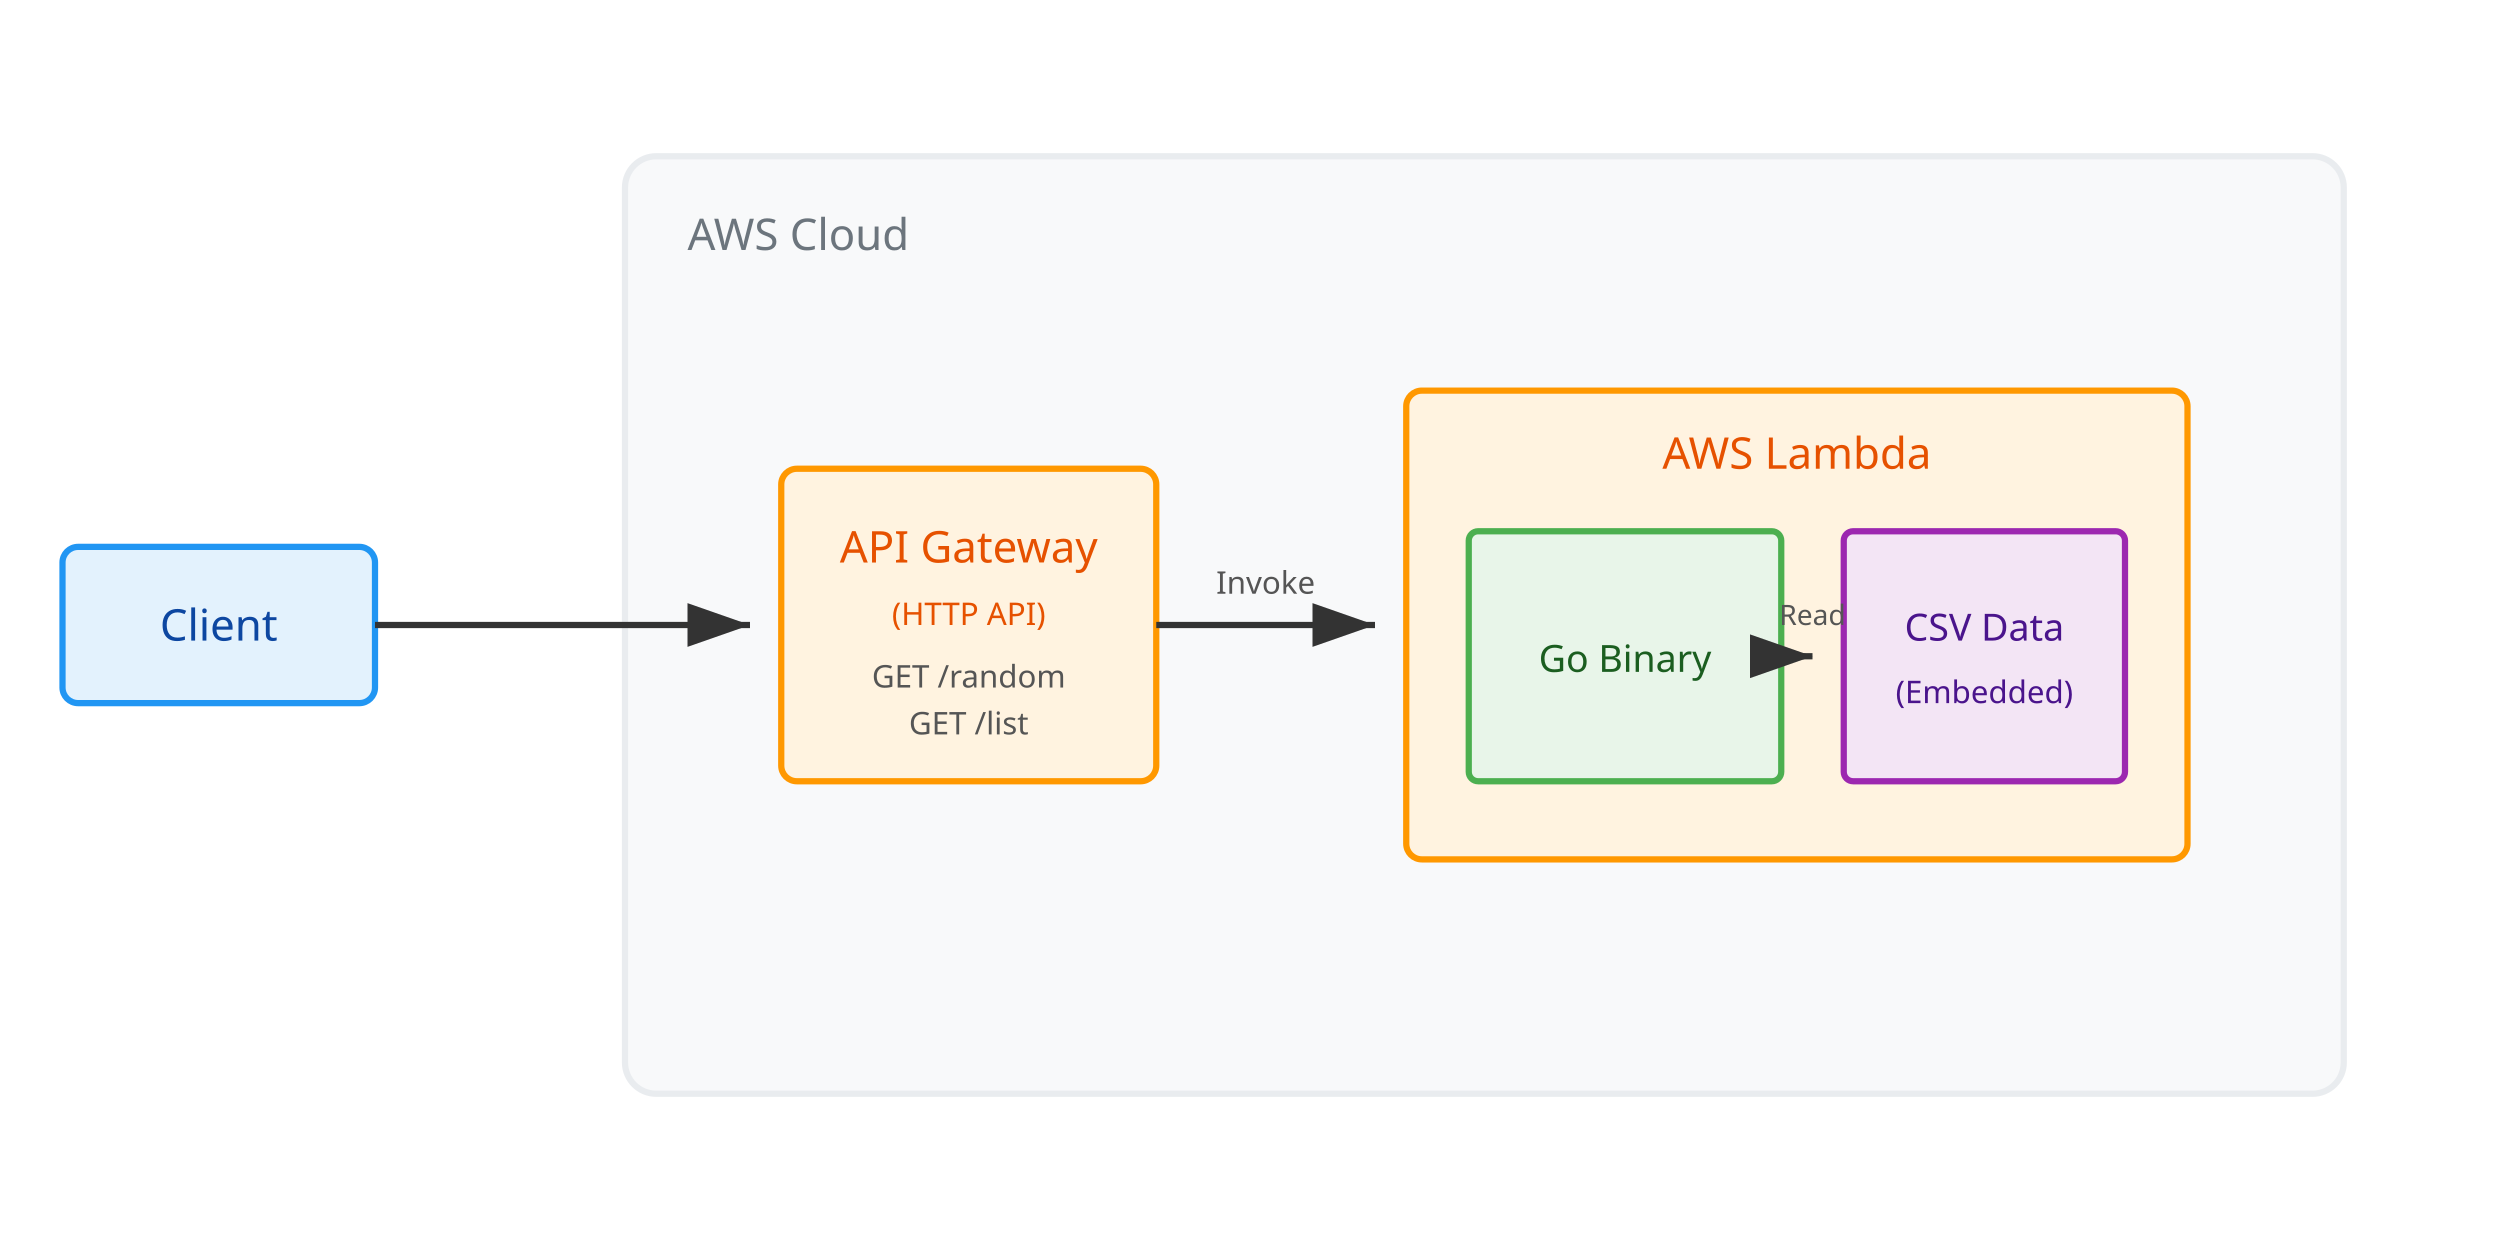
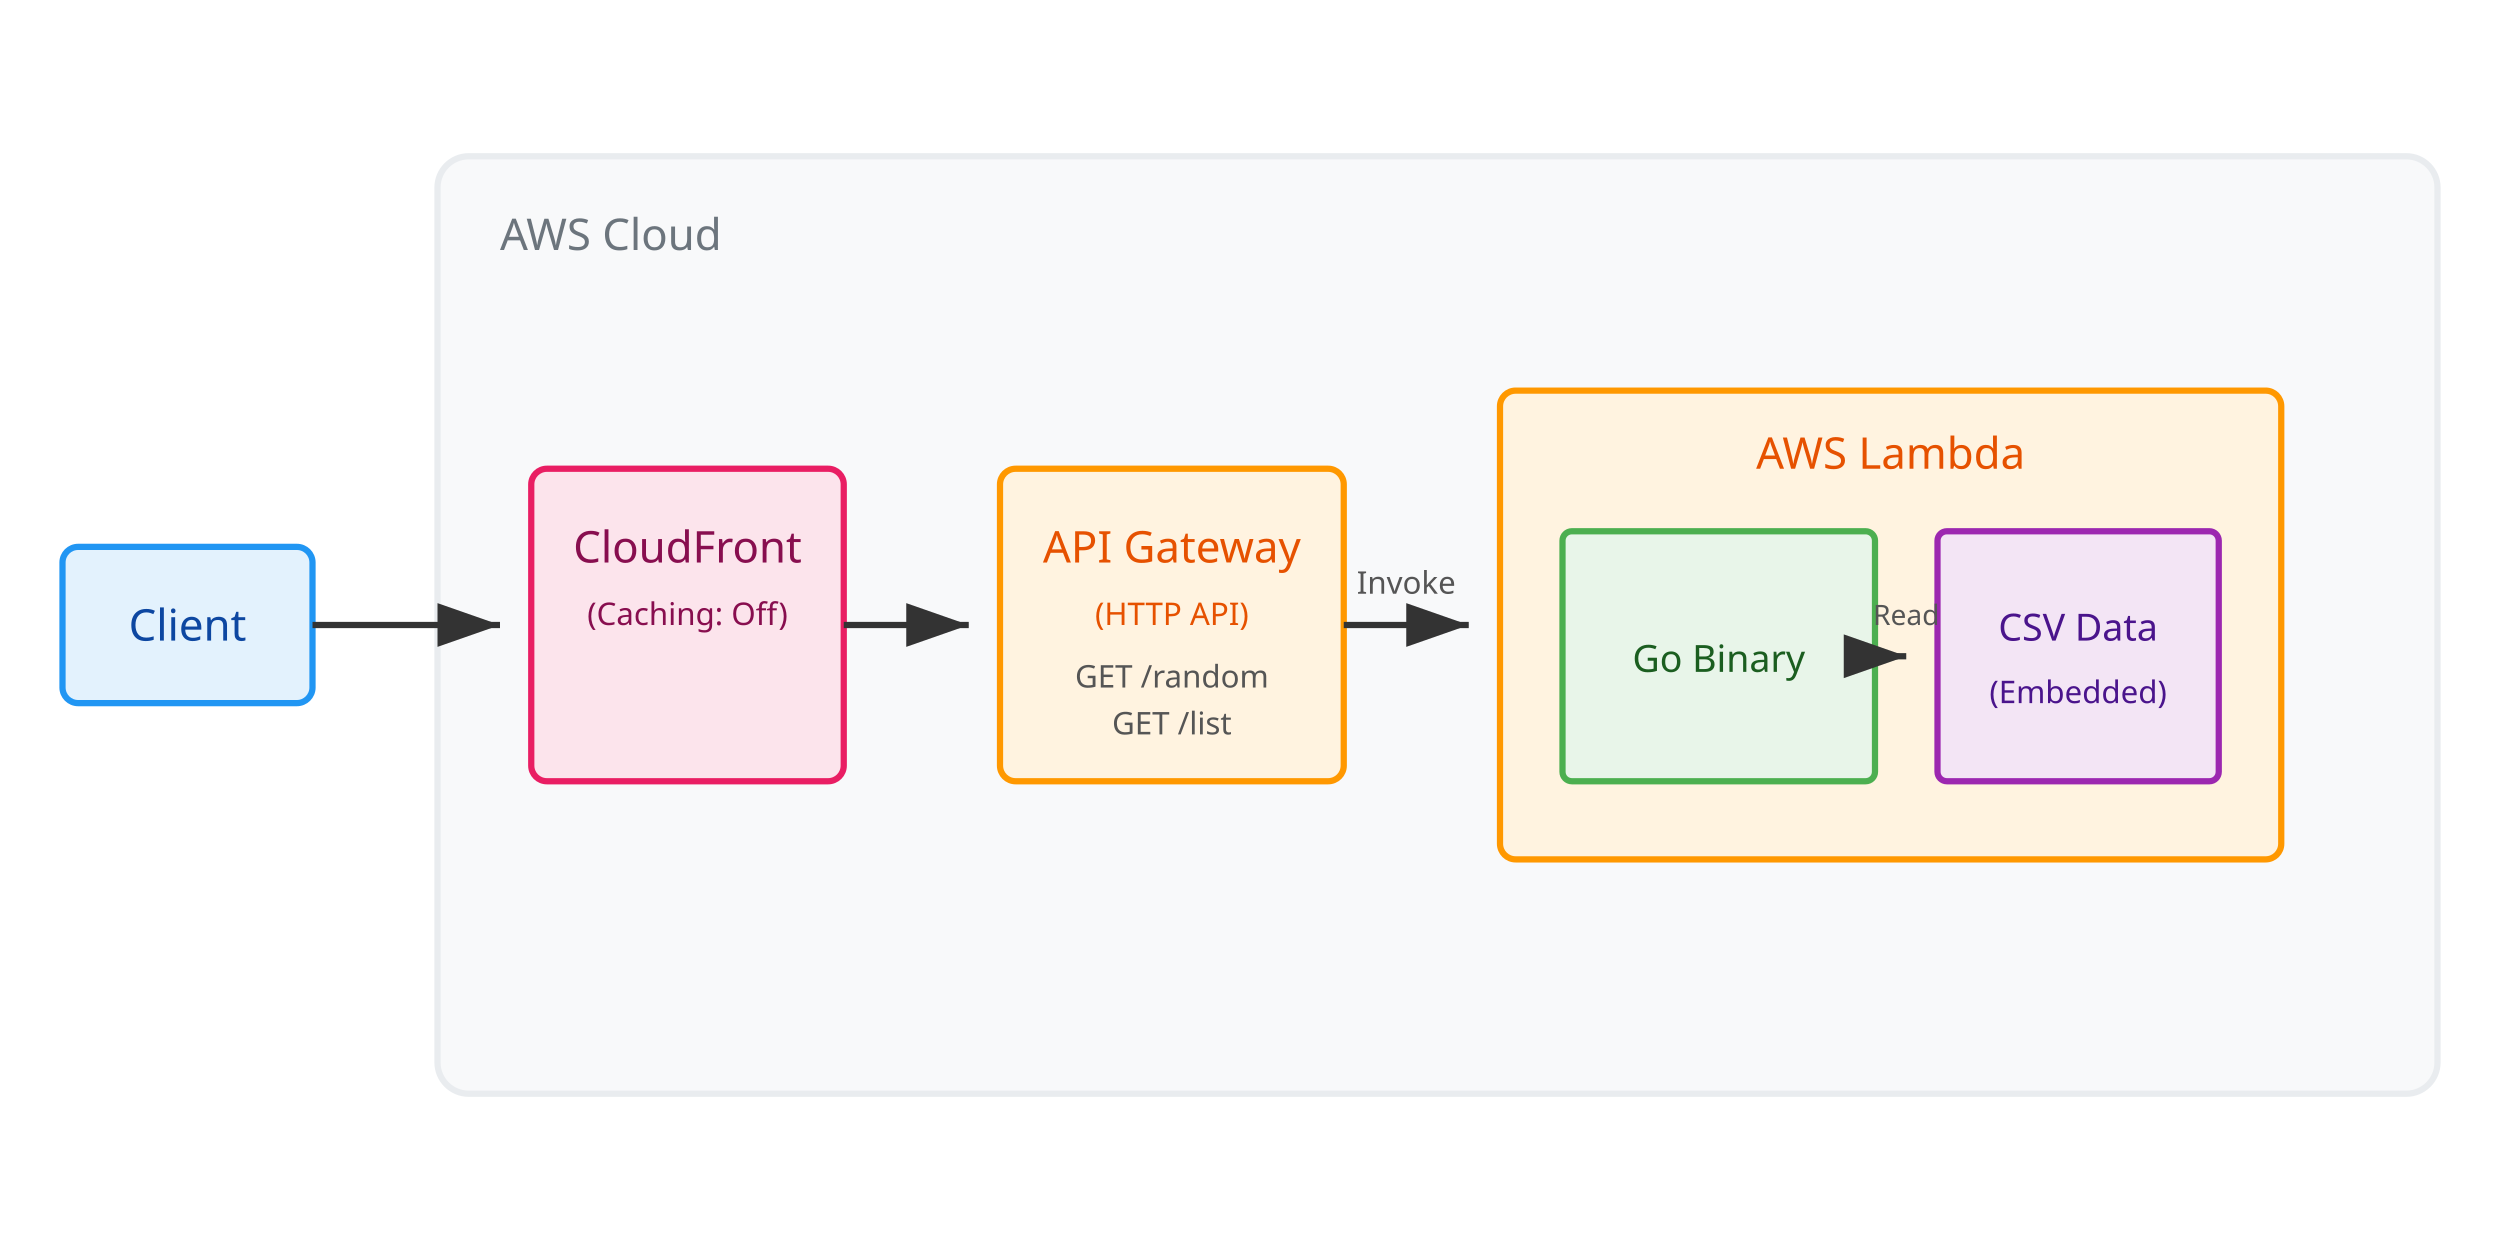
<svg xmlns="http://www.w3.org/2000/svg" viewBox="0 0 800 400">
  <defs>
    <marker id="arrowhead" markerWidth="10" markerHeight="7" refX="10" refY="3.5" orient="auto">
      <polygon points="0 0, 10 3.5, 0 7" fill="#333" />
    </marker>
  </defs>
-   <rect x="200" y="50" width="550" height="300" rx="10" ry="10" fill="#f8f9fa" stroke="#e9ecef" stroke-width="2" />
-   <text x="220" y="80" font-family="sans-serif" font-size="14" fill="#6c757d">AWS Cloud</text>
-   <rect x="20" y="175" width="100" height="50" rx="5" ry="5" fill="#e3f2fd" stroke="#2196f3" stroke-width="2" />
-   <text x="70" y="205" font-family="sans-serif" font-size="14" fill="#0d47a1" text-anchor="middle">Client</text>
-   <rect x="250" y="150" width="120" height="100" rx="5" ry="5" fill="#fff3e0" stroke="#ff9800" stroke-width="2" />
-   <text x="310" y="180" font-family="sans-serif" font-size="14" fill="#e65100" text-anchor="middle">API Gateway</text>
-   <text x="310" y="200" font-family="sans-serif" font-size="10" fill="#e65100" text-anchor="middle">(HTTP API)</text>
-   <text x="310" y="220" font-family="sans-serif" font-size="10" fill="#555" text-anchor="middle">GET /random</text>
-   <text x="310" y="235" font-family="sans-serif" font-size="10" fill="#555" text-anchor="middle">GET /list</text>
-   <rect x="450" y="125" width="250" height="150" rx="5" ry="5" fill="#fff3e0" stroke="#ff9800" stroke-width="2" />
-   <text x="575" y="150" font-family="sans-serif" font-size="14" fill="#e65100" text-anchor="middle">AWS Lambda</text>
-   <rect x="470" y="170" width="100" height="80" rx="3" ry="3" fill="#e8f5e9" stroke="#4caf50" stroke-width="2" />
-   <text x="520" y="215" font-family="sans-serif" font-size="12" fill="#1b5e20" text-anchor="middle">Go Binary</text>
-   <rect x="590" y="170" width="90" height="80" rx="3" ry="3" fill="#f3e5f5" stroke="#9c27b0" stroke-width="2" />
-   <text x="635" y="205" font-family="sans-serif" font-size="12" fill="#4a148c" text-anchor="middle">CSV Data</text>
-   <text x="635" y="225" font-family="sans-serif" font-size="10" fill="#4a148c" text-anchor="middle">(Embedded)</text>
-   <line x1="120" y1="200" x2="240" y2="200" stroke="#333" stroke-width="2" marker-end="url(#arrowhead)" />
-   <line x1="370" y1="200" x2="440" y2="200" stroke="#333" stroke-width="2" marker-end="url(#arrowhead)" />
-   <text x="405" y="190" font-family="sans-serif" font-size="10" fill="#555" text-anchor="middle">Invoke</text>
-   <line x1="570" y1="210" x2="580" y2="210" stroke="#333" stroke-width="2" marker-end="url(#arrowhead)" />
-   <text x="580" y="200" font-family="sans-serif" font-size="9" fill="#555" text-anchor="middle">Read</text>
+   <rect x="140" y="50" width="640" height="300" rx="10" ry="10" fill="#f8f9fa" stroke="#e9ecef" stroke-width="2" />
+   <text x="160" y="80" font-family="sans-serif" font-size="14" fill="#6c757d">AWS Cloud</text>
+   <rect x="20" y="175" width="80" height="50" rx="5" ry="5" fill="#e3f2fd" stroke="#2196f3" stroke-width="2" />
+   <text x="60" y="205" font-family="sans-serif" font-size="14" fill="#0d47a1" text-anchor="middle">Client</text>
+   <rect x="170" y="150" width="100" height="100" rx="5" ry="5" fill="#fce4ec" stroke="#e91e63" stroke-width="2" />
+   <text x="220" y="180" font-family="sans-serif" font-size="14" fill="#880e4f" text-anchor="middle">CloudFront</text>
+   <text x="220" y="200" font-family="sans-serif" font-size="10" fill="#880e4f" text-anchor="middle">(Caching: Off)</text>
+   <rect x="320" y="150" width="110" height="100" rx="5" ry="5" fill="#fff3e0" stroke="#ff9800" stroke-width="2" />
+   <text x="375" y="180" font-family="sans-serif" font-size="14" fill="#e65100" text-anchor="middle">API Gateway</text>
+   <text x="375" y="200" font-family="sans-serif" font-size="10" fill="#e65100" text-anchor="middle">(HTTP API)</text>
+   <text x="375" y="220" font-family="sans-serif" font-size="10" fill="#555" text-anchor="middle">GET /random</text>
+   <text x="375" y="235" font-family="sans-serif" font-size="10" fill="#555" text-anchor="middle">GET /list</text>
+   <rect x="480" y="125" width="250" height="150" rx="5" ry="5" fill="#fff3e0" stroke="#ff9800" stroke-width="2" />
+   <text x="605" y="150" font-family="sans-serif" font-size="14" fill="#e65100" text-anchor="middle">AWS Lambda</text>
+   <rect x="500" y="170" width="100" height="80" rx="3" ry="3" fill="#e8f5e9" stroke="#4caf50" stroke-width="2" />
+   <text x="550" y="215" font-family="sans-serif" font-size="12" fill="#1b5e20" text-anchor="middle">Go Binary</text>
+   <rect x="620" y="170" width="90" height="80" rx="3" ry="3" fill="#f3e5f5" stroke="#9c27b0" stroke-width="2" />
+   <text x="665" y="205" font-family="sans-serif" font-size="12" fill="#4a148c" text-anchor="middle">CSV Data</text>
+   <text x="665" y="225" font-family="sans-serif" font-size="10" fill="#4a148c" text-anchor="middle">(Embedded)</text>
+   <line x1="100" y1="200" x2="160" y2="200" stroke="#333" stroke-width="2" marker-end="url(#arrowhead)" />
+   <line x1="270" y1="200" x2="310" y2="200" stroke="#333" stroke-width="2" marker-end="url(#arrowhead)" />
+   <line x1="430" y1="200" x2="470" y2="200" stroke="#333" stroke-width="2" marker-end="url(#arrowhead)" />
+   <text x="450" y="190" font-family="sans-serif" font-size="10" fill="#555" text-anchor="middle">Invoke</text>
+   <line x1="600" y1="210" x2="610" y2="210" stroke="#333" stroke-width="2" marker-end="url(#arrowhead)" />
+   <text x="610" y="200" font-family="sans-serif" font-size="9" fill="#555" text-anchor="middle">Read</text>
</svg>
